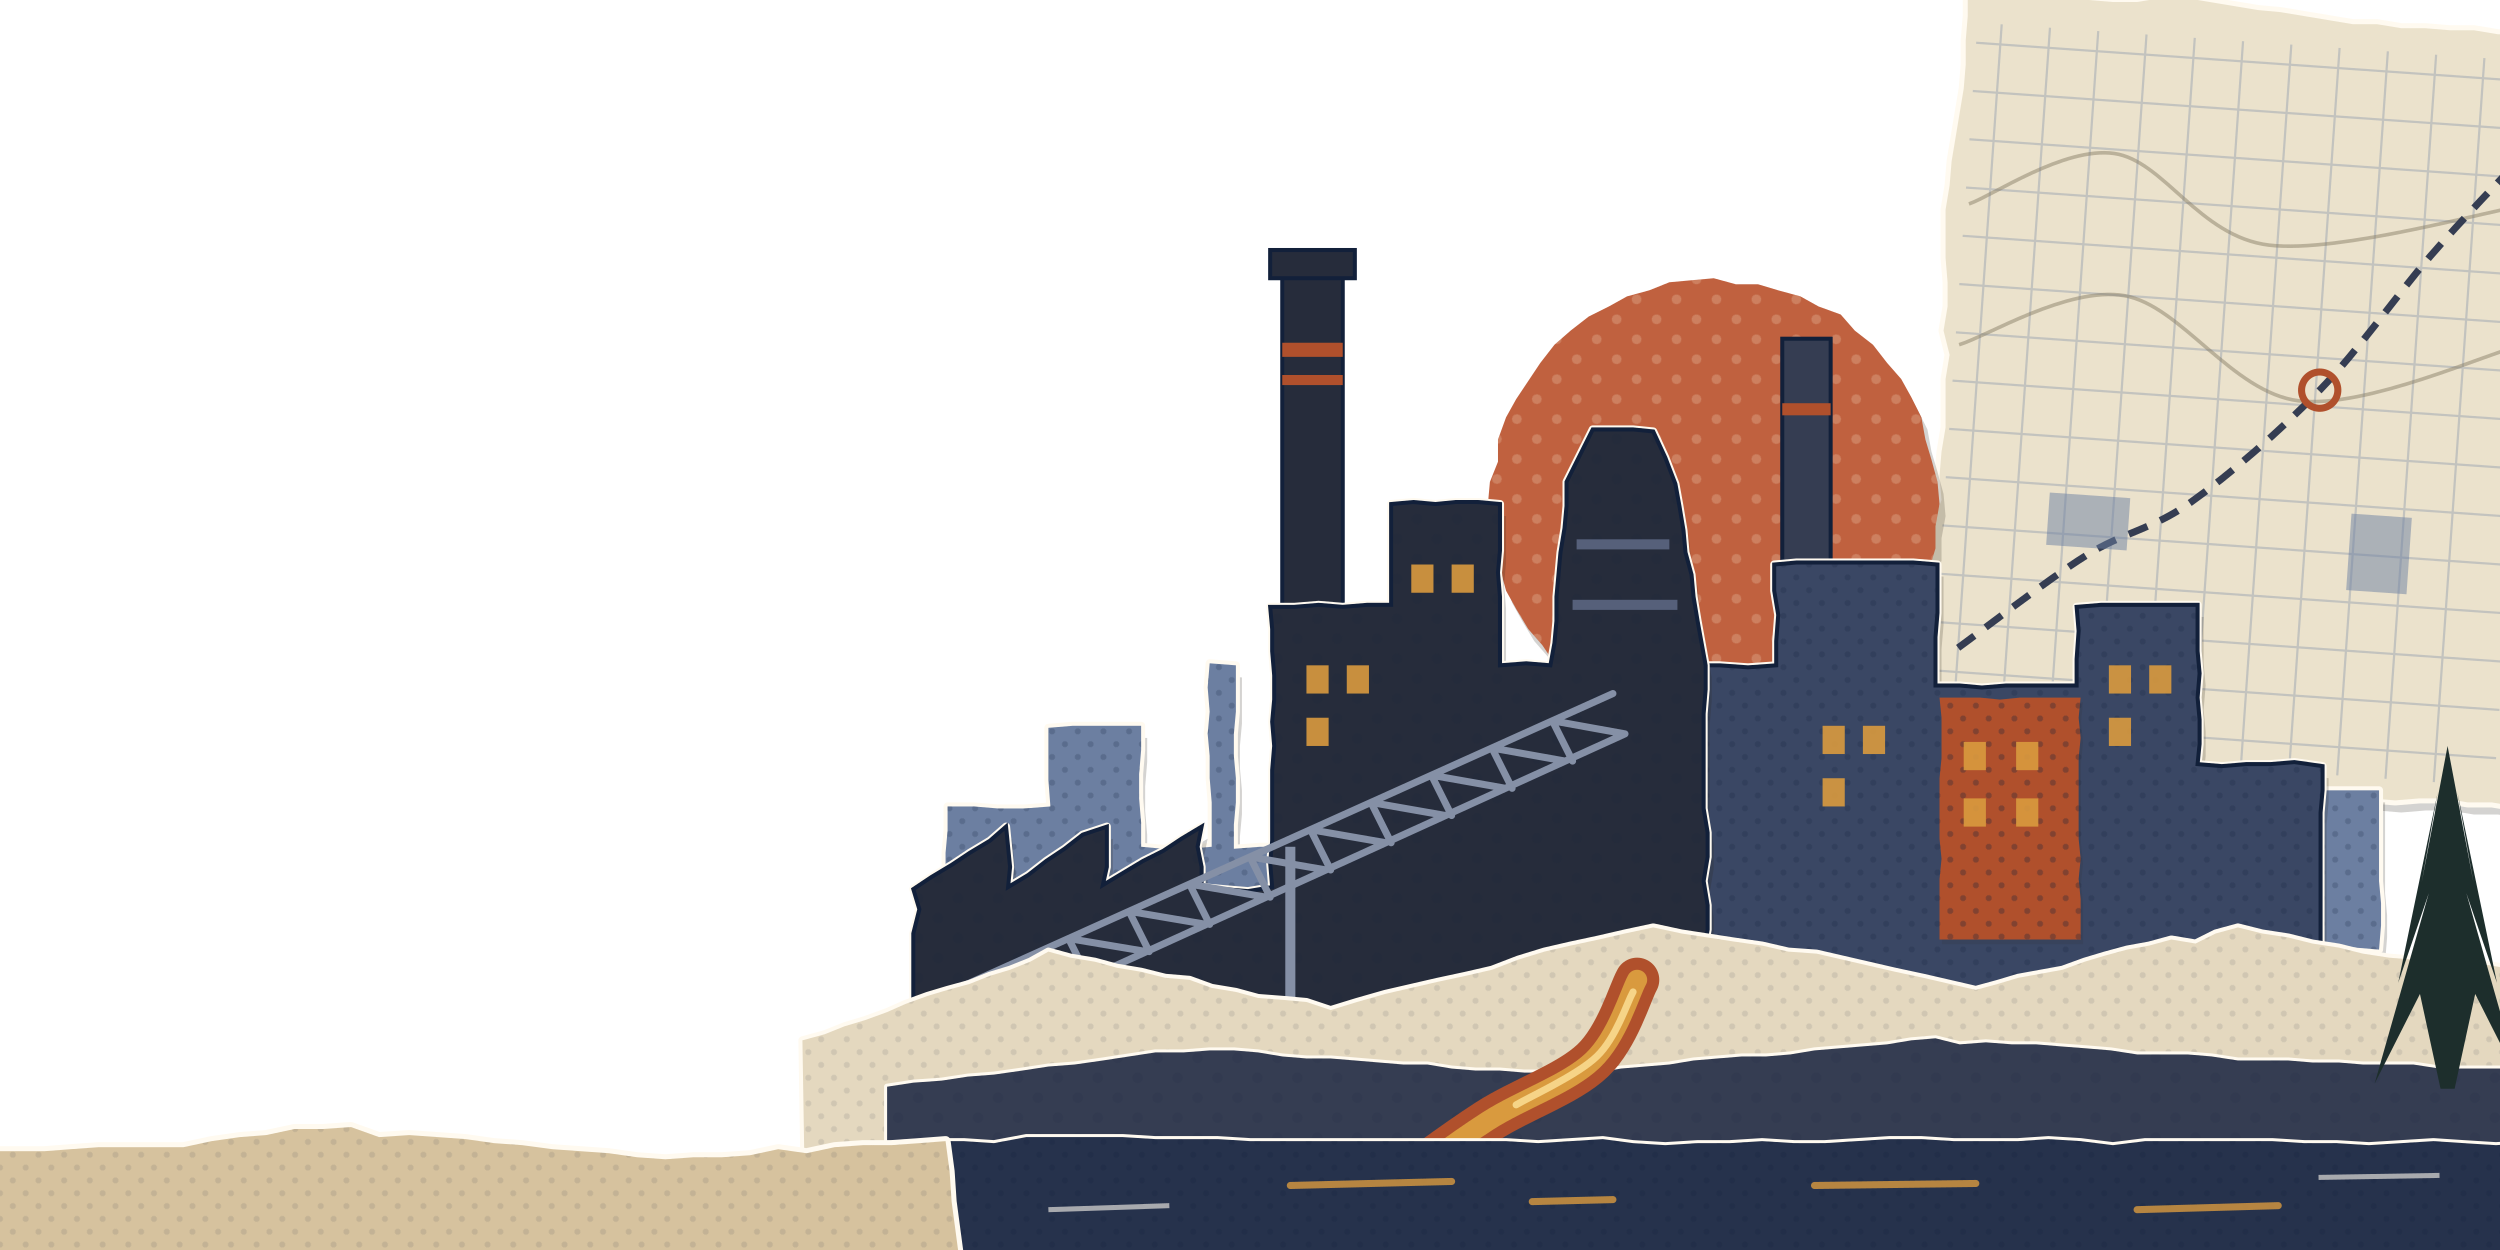
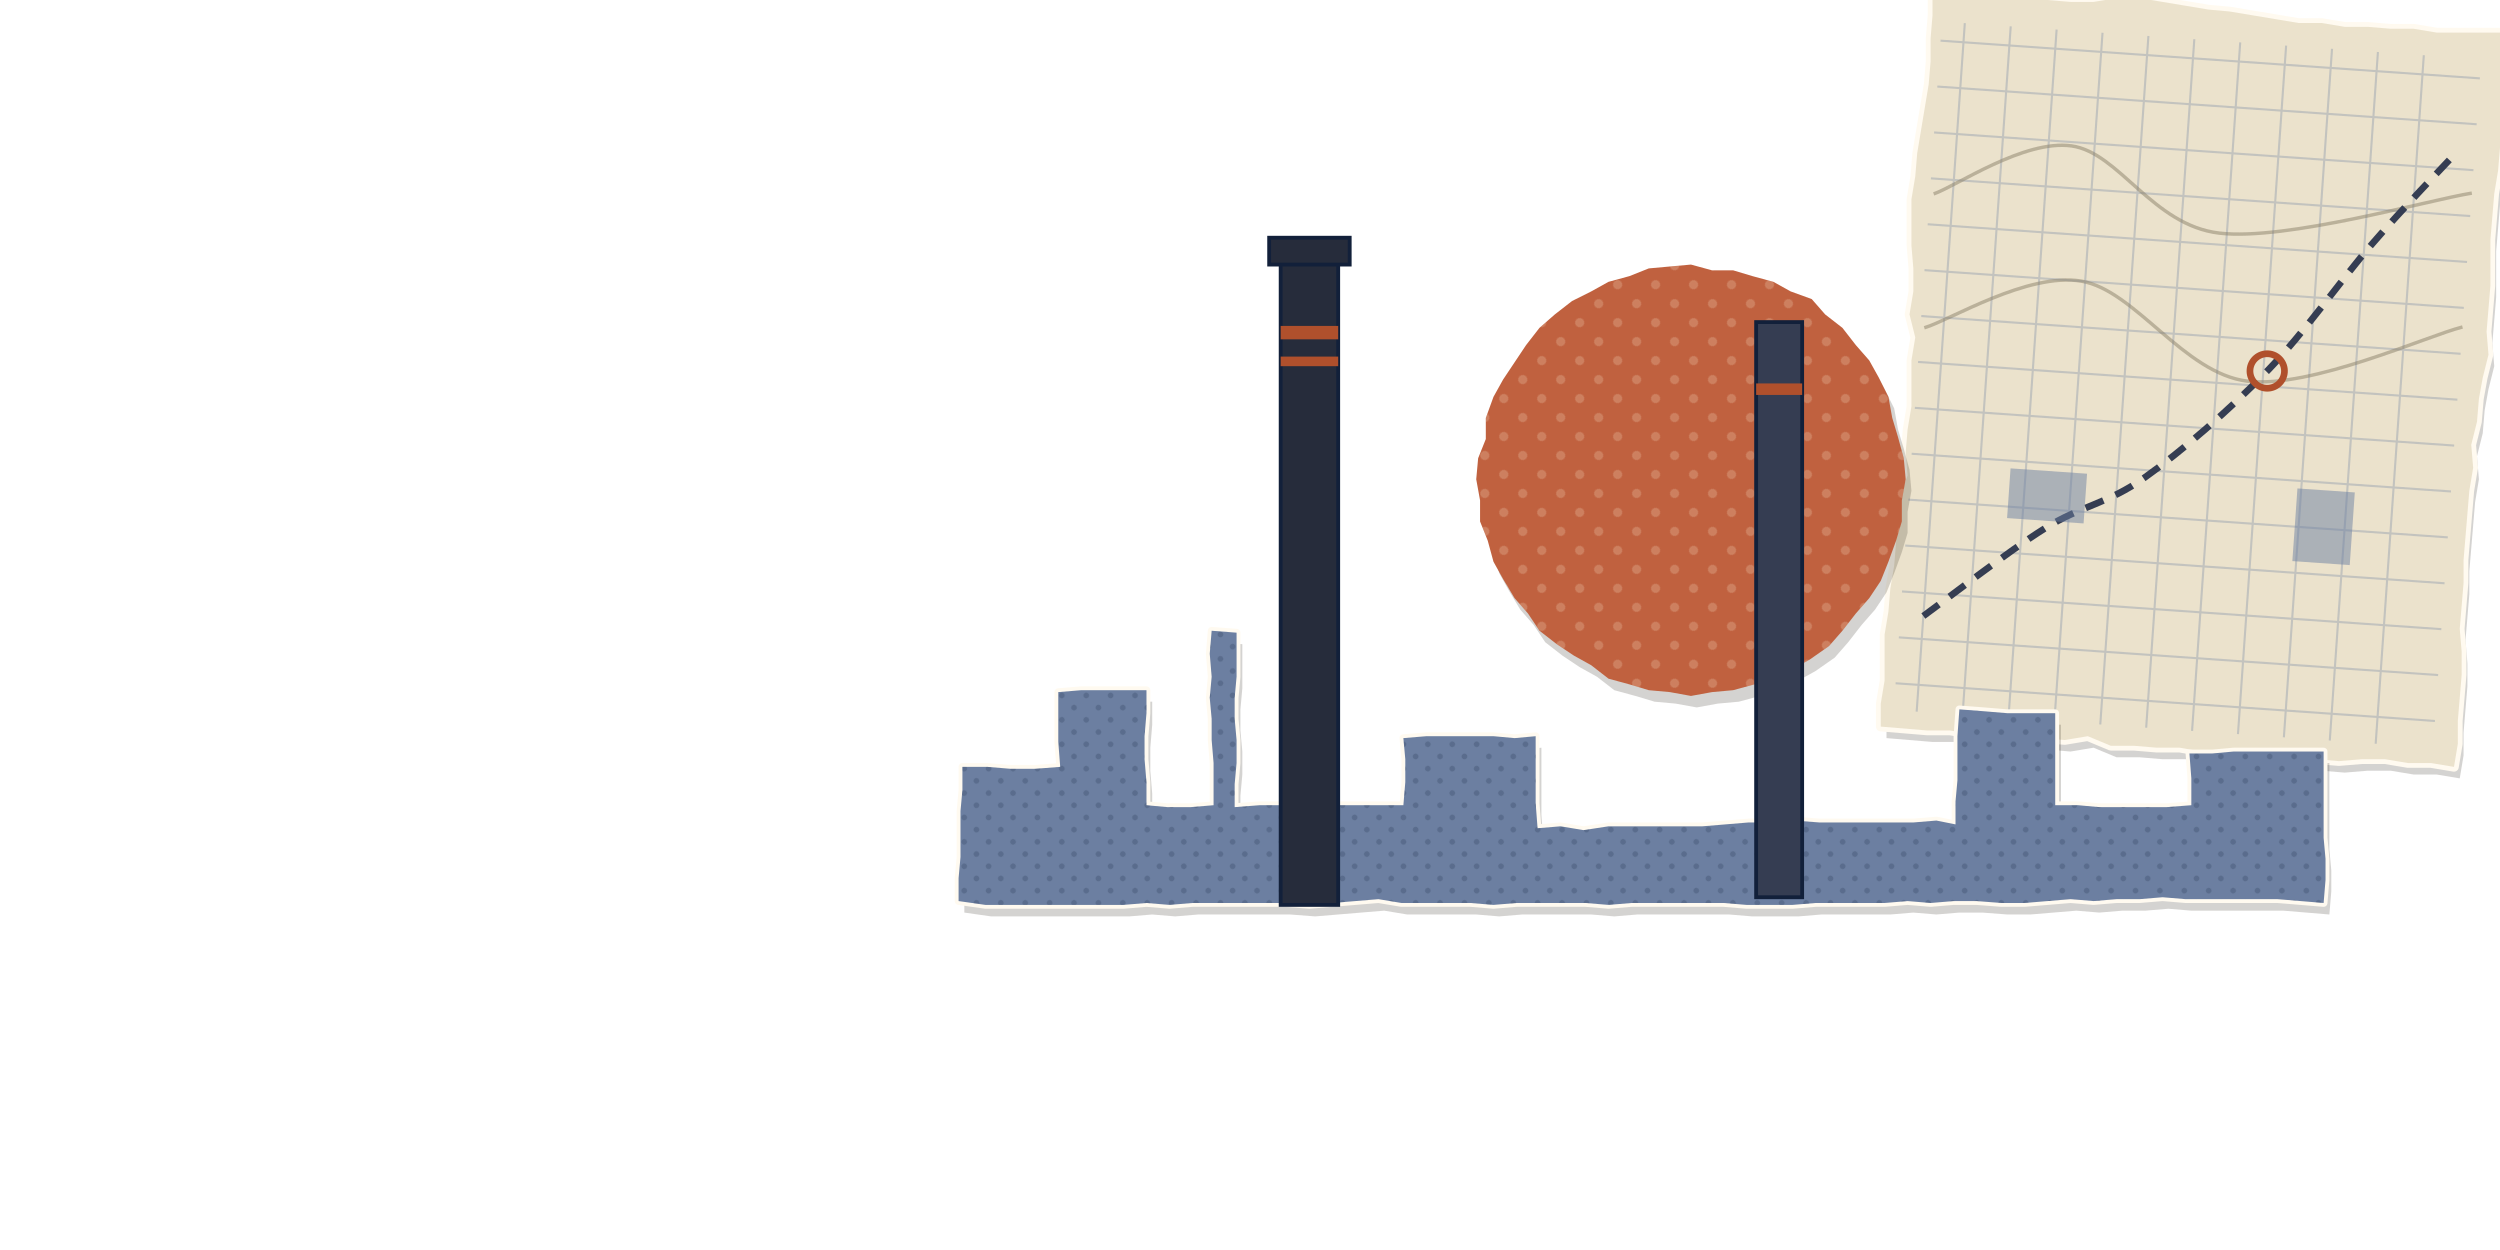
- <svg xmlns="http://www.w3.org/2000/svg" viewBox="0 0 1240 620" width="1240" height="620">
+ <svg xmlns="http://www.w3.org/2000/svg" viewBox="0 0 1304 652" width="1304" height="652">
  <defs>
    <pattern id="ht" width="14" height="14" patternUnits="userSpaceOnUse" patternTransform="rotate(45)">
      <circle cx="7" cy="7" r="2.6" fill="#12203a" />
    </pattern>
    <pattern id="hs" width="9" height="9" patternUnits="userSpaceOnUse" patternTransform="rotate(45)">
      <circle cx="4.5" cy="4.5" r="1.5" fill="#12203a" />
    </pattern>
    <pattern id="hl" width="14" height="14" patternUnits="userSpaceOnUse" patternTransform="rotate(45)">
      <circle cx="7" cy="7" r="2.4" fill="#fff6df" />
    </pattern>
    <path id="sc-map" d="M976,-4L988,-3L1000,-3L1012,-2L1024,-1L1036,0L1048,1L1060,1L1072,-1L1084,-1L1096,1L1108,3L1120,5L1131,6L1143,8L1155,10L1167,12L1179,12L1191,14L1203,14L1215,15L1227,15L1239,17L1251,17L1263,17L1275,17L1274,29L1273,41L1272,53L1272,65L1272,77L1271,89L1269,101L1268,113L1267,125L1267,137L1267,149L1266,161L1265,173L1266,185L1263,197L1261,208L1260,220L1257,232L1258,244L1256,256L1255,268L1254,280L1253,292L1253,304L1252,316L1251,328L1252,340L1252,352L1251,364L1250,376L1250,388L1248,400L1236,398L1224,398L1212,396L1200,396L1188,397L1176,396L1164,396L1152,395L1140,395L1128,395L1116,392L1105,390L1093,390L1081,389L1069,389L1057,384L1045,386L1033,385L1021,384L1009,384L997,383L985,381L973,381L961,380L949,379L949,367L951,355L951,343L951,331L953,319L954,307L956,295L957,283L957,271L959,259L963,248L962,236L963,224L965,212L965,200L965,188L967,176L964,164L966,152L966,140L965,128L965,116L965,104L967,92L968,80L970,68L972,56L974,44L975,32L975,20L976,8Z" />
    <path id="sc-sun" d="M962,250L960,261L960,272L957,282L953,293L949,303L943,312L936,320L929,329L922,337L912,344L903,349L893,354L883,357L872,360L861,361L850,363L839,361L828,360L818,357L807,354L798,347L789,342L780,336L771,329L765,320L758,312L752,302L747,293L744,282L740,272L740,261L738,250L739,239L743,229L743,218L747,207L752,198L758,189L764,180L771,171L779,164L788,157L798,152L807,147L818,144L828,140L839,139L850,138L861,141L872,141L882,144L893,147L902,152L913,156L920,164L929,171L936,180L943,188L948,197L953,207L955,218L958,228L961,239Z" />
    <path id="sc-far" d="M468,470L468,458L469,447L469,435L469,423L470,412L470,400L483,400L495,401L508,401L521,400L520,387L520,373L520,361L532,360L543,360L555,360L566,360L566,372L565,384L565,396L566,408L566,420L577,421L589,421L601,420L601,409L601,398L600,386L600,375L599,364L600,353L599,341L600,329L613,330L613,341L613,353L612,364L612,375L613,386L613,398L612,409L612,421L625,420L637,420L650,420L662,420L675,420L687,420L700,420L701,408L701,396L700,385L712,384L723,384L735,384L747,384L758,385L769,384L769,396L769,407L769,419L770,432L782,431L794,433L807,431L819,431L831,431L843,431L856,431L868,430L880,429L892,429L904,428L917,429L929,429L941,429L953,429L966,429L978,428L988,430L988,418L989,407L989,395L989,384L990,370L1003,371L1015,372L1028,372L1040,372L1040,384L1040,396L1040,408L1040,420L1052,420L1063,421L1075,421L1087,421L1098,421L1111,420L1111,406L1110,393L1122,393L1133,392L1145,392L1157,392L1168,392L1180,392L1180,403L1180,414L1180,425L1180,437L1181,448L1181,459L1180,471L1168,470L1156,469L1144,469L1132,469L1120,469L1108,469L1096,468L1084,469L1072,469L1060,470L1048,469L1036,470L1024,471L1012,471L999,470L987,470L975,471L963,470L951,471L939,471L927,471L915,471L903,472L891,472L879,472L867,471L855,471L843,471L831,471L819,471L807,472L795,471L783,471L771,471L759,471L747,472L735,471L723,471L711,471L699,471L687,469L675,470L663,471L651,472L638,471L626,471L614,471L602,471L590,471L578,472L566,471L554,472L542,472L530,472L518,472L506,472L494,472L482,472Z" />
-     <path id="sc-hall" d="M841,520L841,508L841,496L843,484L841,473L841,461L840,449L841,437L843,425L841,413L841,401L841,389L841,378L841,366L840,354L840,342L840,330L853,330L867,331L881,330L881,318L882,305L880,293L880,280L891,279L903,279L914,279L926,279L937,279L949,279L961,280L961,292L961,304L960,316L960,328L960,340L972,340L983,341L995,340L1007,340L1018,340L1030,340L1030,327L1031,313L1030,301L1042,300L1054,300L1066,300L1078,300L1090,300L1090,311L1090,323L1091,334L1090,346L1091,357L1091,369L1090,379L1102,380L1114,379L1126,379L1138,378L1152,380L1152,392L1151,403L1151,415L1151,427L1151,438L1151,450L1151,462L1151,473L1151,485L1151,497L1150,508L1150,520L1138,520L1126,520L1114,518L1102,520L1090,520L1078,520L1067,520L1055,517L1043,519L1031,519L1019,519L1007,520L995,520L983,520L971,520L959,520L947,520L935,521L923,520L912,520L900,520L888,520L876,519L864,519L852,519Z" />
-     <path id="sc-works" d="M453,520L453,509L453,497L453,486L453,474L453,463L456,451L453,441L462,435L472,429L481,423L491,417L499,410L500,420L501,430L500,440L510,434L519,427L528,421L537,414L549,410L549,420L549,430L547,439L557,433L567,427L577,422L586,416L596,410L594,420L596,430L596,440L607,441L619,442L631,440L630,428L631,417L631,405L631,393L631,382L632,370L631,358L632,347L632,335L631,323L631,312L630,301L642,301L654,300L666,301L678,300L690,300L690,288L690,275L690,263L690,250L701,249L712,250L722,249L733,249L744,250L744,261L744,273L743,284L744,296L744,307L744,319L744,330L757,329L769,330L771,319L772,308L772,296L773,285L774,274L776,262L777,251L777,239L783,227L790,213L800,213L810,213L820,214L826,227L831,240L833,251L835,263L836,274L839,285L840,296L842,308L844,319L846,330L846,342L845,354L845,366L845,378L845,389L845,401L847,413L847,425L845,437L847,449L847,461L845,473L847,484L846,496L846,508L846,520L834,520L822,520L810,520L798,521L786,520L774,520L762,519L750,520L739,520L727,520L715,519L703,519L691,519L679,519L667,519L655,519L643,519L631,521L619,521L607,521L595,521L583,522L571,522L559,522L548,521L536,521L524,520L512,520L500,520L488,519L476,519L464,519Z" />
-     <path id="sc-brick" d="M962,346L972,346L982,346L992,347L1002,346L1012,346L1022,346L1032,346L1031,356L1032,366L1031,376L1031,386L1031,396L1031,406L1031,416L1032,426L1031,436L1032,446L1032,456L1032,466L1022,466L1012,466L1002,466L992,466L982,466L972,466L962,466L962,456L962,446L962,436L963,426L962,416L962,406L962,396L962,386L963,376L963,366L963,356Z" />
-     <path id="sc-cream" d="M398,516L409,513L419,509L429,506L440,502L449,498L460,494L470,491L481,488L491,484L501,481L511,477L520,472L531,475L543,477L554,480L566,482L578,485L590,486L601,490L613,492L624,495L637,496L648,497L660,501L673,497L687,493L700,490L713,487L727,484L740,481L753,476L766,472L779,469L793,466L806,463L820,460L834,463L847,465L860,467L874,469L887,472L901,473L914,476L927,479L940,482L954,485L967,488L980,491L991,488L1001,485L1012,483L1023,481L1034,477L1044,474L1055,471L1066,469L1077,466L1089,468L1099,463L1110,460L1122,463L1135,465L1147,468L1160,470L1172,473L1185,475L1197,476L1210,478L1223,477L1236,479L1248,481L1260,486L1260,640L400,640Z" />
-     <path id="sc-yard" d="M440,539L453,537L467,536L480,534L493,533L507,531L520,529L533,528L547,526L560,524L573,522L587,522L600,521L612,521L624,522L636,524L648,525L660,525L672,526L684,527L696,528L708,528L720,530L732,531L744,531L756,532L768,532L780,533L792,532L804,530L816,529L828,528L840,526L852,525L864,524L876,524L888,523L900,521L912,520L924,519L936,518L948,516L960,515L972,518L985,517L998,518L1010,518L1022,519L1035,520L1047,521L1060,523L1072,523L1085,523L1097,524L1110,526L1122,526L1135,526L1147,527L1160,527L1172,528L1185,528L1197,528L1210,530L1222,530L1235,530L1247,530L1260,530L1260,640L440,640Z" />
-     <path id="sc-water" d="M430,568L446,567L462,566L478,566L493,567L509,564L525,564L541,564L557,564L573,565L588,565L604,565L620,566L636,566L652,566L668,566L684,566L699,566L715,566L731,566L747,566L763,567L779,566L795,565L810,567L826,568L842,567L858,567L874,566L890,567L905,567L921,566L937,565L953,565L969,566L985,566L1001,566L1016,565L1032,566L1048,568L1064,566L1080,566L1096,566L1112,566L1127,566L1143,567L1159,567L1175,568L1191,567L1207,566L1222,567L1238,568L1254,567L1269,566L1270,582L1269,598L1268,614L1270,630L1270,645L1254,645L1238,645L1222,644L1207,645L1191,645L1175,646L1159,644L1143,645L1127,646L1112,646L1096,644L1080,646L1064,644L1048,647L1032,646L1016,647L1001,647L985,647L969,647L953,647L937,647L921,647L905,647L890,647L874,646L858,646L842,646L826,646L810,647L795,647L779,646L763,645L747,646L731,646L715,647L699,647L684,647L668,648L652,648L636,647L620,648L604,647L588,646L573,646L557,646L541,647L525,648L509,647L493,648L478,647L462,648L446,648L428,646L429,630L430,614L431,598L431,582Z" />
-     <path id="sc-kraft" d="M-20,572L-6,571L8,571L22,571L35,570L49,569L63,569L77,569L91,569L105,566L119,564L132,563L146,560L160,560L174,559L188,564L203,563L217,564L231,565L245,567L259,568L274,570L288,571L302,572L316,574L330,575L344,574L358,574L372,573L386,570L400,572L414,569L428,568L442,568L456,567L469,566L471,581L472,596L474,611L476,626L480,638L466,638L452,638L438,640L424,642L411,641L397,640L383,641L369,642L355,642L341,642L327,643L313,642L299,641L286,640L272,640L258,642L244,642L230,641L216,640L202,641L188,641L174,642L161,641L147,641L133,641L119,642L105,642L91,642L77,641L63,639L49,640L36,639L22,638L8,639L-6,641L-20,640L-17,627L-20,614L-21,600L-22,587Z" />
  </defs>
-   <use href="#sc-map" fill="#2a2218" opacity="0.2" transform="translate(3 6)" />
-   <use href="#sc-map" fill="#fffaf0" stroke="#fffaf0" stroke-width="5" stroke-linejoin="round" />
-   <use href="#sc-map" fill="#ebe2cc" />
-   <g transform="rotate(4 1100 200)">
-     <path d="M980,20L980,380M1004,20L1004,380M1028,20L1028,380M1052,20L1052,380M1076,20L1076,380M1100,20L1100,380M1124,20L1124,380M1148,20L1148,380M1172,20L1172,380M1196,20L1196,380M1220,20L1220,380M968,30L1250,30M968,54L1250,54M968,78L1250,78M968,102L1250,102M968,126L1250,126M968,150L1250,150M968,174L1250,174M968,198L1250,198M968,222L1250,222M968,246L1250,246M968,270L1250,270M968,294L1250,294M968,318L1250,318M968,342L1250,342M968,366L1250,366" fill="none" stroke="#63799e" stroke-width="1.1" opacity="0.3" />
-     <path d="M970,110C981.7,105 1015,78.3 1040,80C1065,81.7 1085,118.3 1120,120C1155,121.7 1228.3,95 1250,90" fill="none" stroke="#8a7f68" stroke-width="1.8" opacity="0.5" />
-     <path d="M970,180C983.3,175 1021.7,147.3 1050,150C1078.3,152.7 1106.7,194.3 1140,196C1173.3,197.7 1231.7,166 1250,160" fill="none" stroke="#8a7f68" stroke-width="1.8" opacity="0.5" />
-     <path d="M980,330C990,321.7 1021.7,293.3 1040,280C1058.3,266.7 1071.7,265 1090,250C1108.3,235 1131.7,211.7 1150,190C1168.3,168.3 1185,140 1200,120C1215,100 1233.3,78.3 1240,70" fill="none" stroke="#353d52" stroke-width="3.5" stroke-dasharray="10 7" />
-     <path d="M1150,190 m-9,0 a9,9 0 1 0 18,0 a9,9 0 1 0 -18,0" fill="none" stroke="#b0502c" stroke-width="3.5" />
-     <rect x="1020" y="250" width="40" height="26" fill="#6c7fa1" opacity="0.5" />
-     <rect x="1170" y="250" width="30" height="38" fill="#6c7fa1" opacity="0.5" />
+   <g transform="translate(32 0)">
+     <use href="#sc-map" fill="#2a2218" opacity="0.2" transform="translate(3 6)" />
+     <use href="#sc-map" fill="#fffaf0" stroke="#fffaf0" stroke-width="5" stroke-linejoin="round" />
+     <use href="#sc-map" fill="#ebe2cc" />
+     <g transform="rotate(4 1100 200)">
+       <path d="M980,20L980,380M1004,20L1004,380M1028,20L1028,380M1052,20L1052,380M1076,20L1076,380M1100,20L1100,380M1124,20L1124,380M1148,20L1148,380M1172,20L1172,380M1196,20L1196,380M1220,20L1220,380M968,30L1250,30M968,54L1250,54M968,78L1250,78M968,102L1250,102M968,126L1250,126M968,150L1250,150M968,174L1250,174M968,198L1250,198M968,222L1250,222M968,246L1250,246M968,270L1250,270M968,294L1250,294M968,318L1250,318M968,342L1250,342M968,366L1250,366" fill="none" stroke="#63799e" stroke-width="1.1" opacity="0.3" />
+       <path d="M970,110C981.7,105 1015,78.3 1040,80C1065,81.7 1085,118.3 1120,120C1155,121.7 1228.3,95 1250,90" fill="none" stroke="#8a7f68" stroke-width="1.8" opacity="0.5" />
+       <path d="M970,180C983.3,175 1021.7,147.3 1050,150C1078.3,152.7 1106.7,194.3 1140,196C1173.3,197.7 1231.7,166 1250,160" fill="none" stroke="#8a7f68" stroke-width="1.8" opacity="0.5" />
+       <path d="M980,330C990,321.7 1021.7,293.3 1040,280C1058.3,266.7 1071.7,265 1090,250C1108.3,235 1131.7,211.7 1150,190C1168.3,168.3 1185,140 1200,120C1215,100 1233.3,78.3 1240,70" fill="none" stroke="#353d52" stroke-width="3.5" stroke-dasharray="10 7" />
+       <path d="M1150,190 m-9,0 a9,9 0 1 0 18,0 a9,9 0 1 0 -18,0" fill="none" stroke="#b0502c" stroke-width="3.5" />
+       <rect x="1020" y="250" width="40" height="26" fill="#6c7fa1" opacity="0.5" />
+       <rect x="1170" y="250" width="30" height="38" fill="#6c7fa1" opacity="0.5" />
+     </g>
+     <use href="#sc-sun" fill="#2a2218" opacity="0.2" transform="translate(3 6)" />
+     <use href="#sc-sun" fill="#c0613f" />
+     <use href="#sc-sun" fill="url(#hl)" opacity="0.2" />
+     <use href="#sc-far" fill="#2a2218" opacity="0.2" transform="translate(3 6)" />
+     <use href="#sc-far" fill="#fffaf0" stroke="#fffaf0" stroke-width="4" stroke-linejoin="round" />
+     <use href="#sc-far" fill="#6c7fa1" />
+     <use href="#sc-far" fill="url(#hs)" opacity="0.2" />
+     <rect x="636" y="132" width="30" height="340" fill="#262c3b" stroke="#12203a" stroke-width="2" />
+     <rect x="630" y="124" width="42" height="14" fill="#262c3b" stroke="#12203a" stroke-width="2" />
+     <rect x="636" y="170" width="30" height="7" fill="#b0502c" />
+     <rect x="636" y="186" width="30" height="5" fill="#b0502c" />
+     <rect x="884" y="168" width="24" height="300" fill="#353d52" stroke="#12203a" stroke-width="2" />
+     <rect x="884" y="200" width="24" height="6" fill="#b0502c" />
  </g>
-   <use href="#sc-sun" fill="#2a2218" opacity="0.2" transform="translate(3 6)" />
-   <use href="#sc-sun" fill="#c0613f" />
-   <use href="#sc-sun" fill="url(#hl)" opacity="0.2" />
-   <use href="#sc-far" fill="#2a2218" opacity="0.2" transform="translate(3 6)" />
-   <use href="#sc-far" fill="#fffaf0" stroke="#fffaf0" stroke-width="4" stroke-linejoin="round" />
-   <use href="#sc-far" fill="#6c7fa1" />
-   <use href="#sc-far" fill="url(#hs)" opacity="0.2" />
-   <rect x="636" y="132" width="30" height="340" fill="#262c3b" stroke="#12203a" stroke-width="2" />
-   <rect x="630" y="124" width="42" height="14" fill="#262c3b" stroke="#12203a" stroke-width="2" />
-   <rect x="636" y="170" width="30" height="7" fill="#b0502c" />
-   <rect x="636" y="186" width="30" height="5" fill="#b0502c" />
-   <rect x="884" y="168" width="24" height="300" fill="#353d52" stroke="#12203a" stroke-width="2" />
-   <rect x="884" y="200" width="24" height="6" fill="#b0502c" />
-   <use href="#sc-hall" fill="#2a2218" opacity="0.2" transform="translate(3 6)" />
-   <use href="#sc-hall" fill="#fffaf0" stroke="#fffaf0" stroke-width="4" stroke-linejoin="round" />
-   <use href="#sc-hall" fill="#3a4764" stroke="#12203a" stroke-width="2" />
-   <use href="#sc-hall" fill="url(#hs)" opacity="0.2" />
-   <use href="#sc-works" fill="#2a2218" opacity="0.2" transform="translate(3 6)" />
-   <use href="#sc-works" fill="#fffaf0" stroke="#fffaf0" stroke-width="4" stroke-linejoin="round" />
-   <use href="#sc-works" fill="#262c3b" stroke="#12203a" stroke-width="2" />
-   <use href="#sc-works" fill="url(#ht)" opacity="0.1" />
-   <use href="#sc-brick" fill="#2a2218" opacity="0.1" transform="translate(1.2 2.4)" />
-   <use href="#sc-brick" fill="#b0502c" />
-   <use href="#sc-brick" fill="url(#hs)" opacity="0.3" />
-   <path d="M782,270L828,270M780,300L832,300" fill="none" stroke="#56607a" stroke-width="5" />
-   <g>
-     <rect x="648" y="330" width="11" height="14" fill="#d99a3e" opacity="0.9" />
-     <rect x="668" y="330" width="11" height="14" fill="#d99a3e" opacity="0.9" />
-     <rect x="648" y="356" width="11" height="14" fill="#d99a3e" opacity="0.9" />
-     <rect x="700" y="280" width="11" height="14" fill="#d99a3e" opacity="0.9" />
-     <rect x="720" y="280" width="11" height="14" fill="#d99a3e" opacity="0.9" />
-     <rect x="904" y="360" width="11" height="14" fill="#d99a3e" opacity="0.9" />
-     <rect x="924" y="360" width="11" height="14" fill="#d99a3e" opacity="0.9" />
-     <rect x="904" y="386" width="11" height="14" fill="#d99a3e" opacity="0.9" />
-     <rect x="1046" y="330" width="11" height="14" fill="#d99a3e" opacity="0.9" />
-     <rect x="1066" y="330" width="11" height="14" fill="#d99a3e" opacity="0.9" />
-     <rect x="1046" y="356" width="11" height="14" fill="#d99a3e" opacity="0.9" />
-     <rect x="974" y="368" width="11" height="14" fill="#d99a3e" opacity="0.9" />
-     <rect x="1000" y="368" width="11" height="14" fill="#d99a3e" opacity="0.9" />
-     <rect x="974" y="396" width="11" height="14" fill="#d99a3e" opacity="0.9" />
-     <rect x="1000" y="396" width="11" height="14" fill="#d99a3e" opacity="0.9" />
-   </g>
-   <path d="M440,506L800,344M450,526L806,364M440,506L479.7,512.5M440,506L450,526M470,492.5L509.3,499M470,492.5L480,512.5M500,479L539,485.5M500,479L510,499M530,465.5L568.7,472M530,465.5L540,485.5M560,452L598.3,458.5M560,452L570,472M590,438.5L628,445M590,438.5L600,458.5M620,425L657.7,431.5M620,425L630,445M650,411.5L687.3,418M650,411.5L660,431.5M680,398L717,404.5M680,398L690,418M710,384.5L746.7,391M710,384.5L720,404.5M740,371L776.3,377.5M740,371L750,391M770,357.5L806,364M770,357.5L780,377.5" fill="none" stroke="#8590a6" stroke-width="3.5" stroke-linecap="round" />
-   <path d="M520,474L520,560M640,420L640,540" fill="none" stroke="#8590a6" stroke-width="5" />
-   <use href="#sc-cream" fill="#2a2218" opacity="0.2" transform="translate(3 6)" />
-   <use href="#sc-cream" fill="#fffaf0" stroke="#fffaf0" stroke-width="4" stroke-linejoin="round" />
-   <use href="#sc-cream" fill="#e4d8bf" />
-   <use href="#sc-cream" fill="url(#hs)" opacity="0.1" />
-   <use href="#sc-yard" fill="#2a2218" opacity="0.2" transform="translate(3 6)" />
-   <use href="#sc-yard" fill="#fffaf0" stroke="#fffaf0" stroke-width="3" stroke-linejoin="round" />
-   <use href="#sc-yard" fill="#353d52" />
-   <use href="#sc-yard" fill="url(#ht)" opacity="0.1" />
-   <path d="M812,486C808.3,492.7 802.3,514.3 790,526C777.7,537.7 754.7,545.3 738,556C721.3,566.7 698,584.3 690,590" fill="none" stroke="#b0502c" stroke-width="22" stroke-linecap="round" />
-   <path d="M812,486C808.3,492.7 802.3,514.3 790,526C777.7,537.7 754.7,545.3 738,556C721.3,566.7 698,584.3 690,590" fill="none" stroke="#d99a3e" stroke-width="10" stroke-linecap="round" />
-   <path d="M810,492C807,497.3 801.7,514.7 792,524C782.3,533.3 758.7,544 752,548" fill="none" stroke="#f6d487" stroke-width="3.5" stroke-linecap="round" />
-   <use href="#sc-water" fill="#2a2218" opacity="0.2" transform="translate(3 6)" />
-   <use href="#sc-water" fill="#fffaf0" stroke="#fffaf0" stroke-width="3" stroke-linejoin="round" />
-   <use href="#sc-water" fill="#26324c" />
-   <use href="#sc-water" fill="url(#hs)" opacity="0.2" />
-   <path d="M640,588L720,586M760,596L800,595M900,588L980,587M1060,600L1130,598" fill="none" stroke="#d99a3e" stroke-width="3.5" stroke-linecap="round" opacity="0.8" />
-   <path d="M520,600L580,598M1150,584L1210,583" fill="none" stroke="#fffaf0" stroke-width="2.5" opacity="0.6" />
-   <use href="#sc-kraft" fill="#2a2218" opacity="0.2" transform="translate(3 6)" />
-   <use href="#sc-kraft" fill="#fffaf0" stroke="#fffaf0" stroke-width="5" stroke-linejoin="round" />
-   <use href="#sc-kraft" fill="#d6c29e" />
-   <use href="#sc-kraft" fill="url(#hs)" opacity="0.1" />
-   <polygon points="1214,370 1201.2,437.5 1209.1,393 1189.5,487.5 1204.7,443 1177.8,537.5 1200.3,493 1210.5,540 1217.5,540 1227.7,493 1250.2,537.5 1223.3,443 1238.5,487.5 1218.9,393 1226.8,437.5" fill="#1d2e2c" />
</svg>
